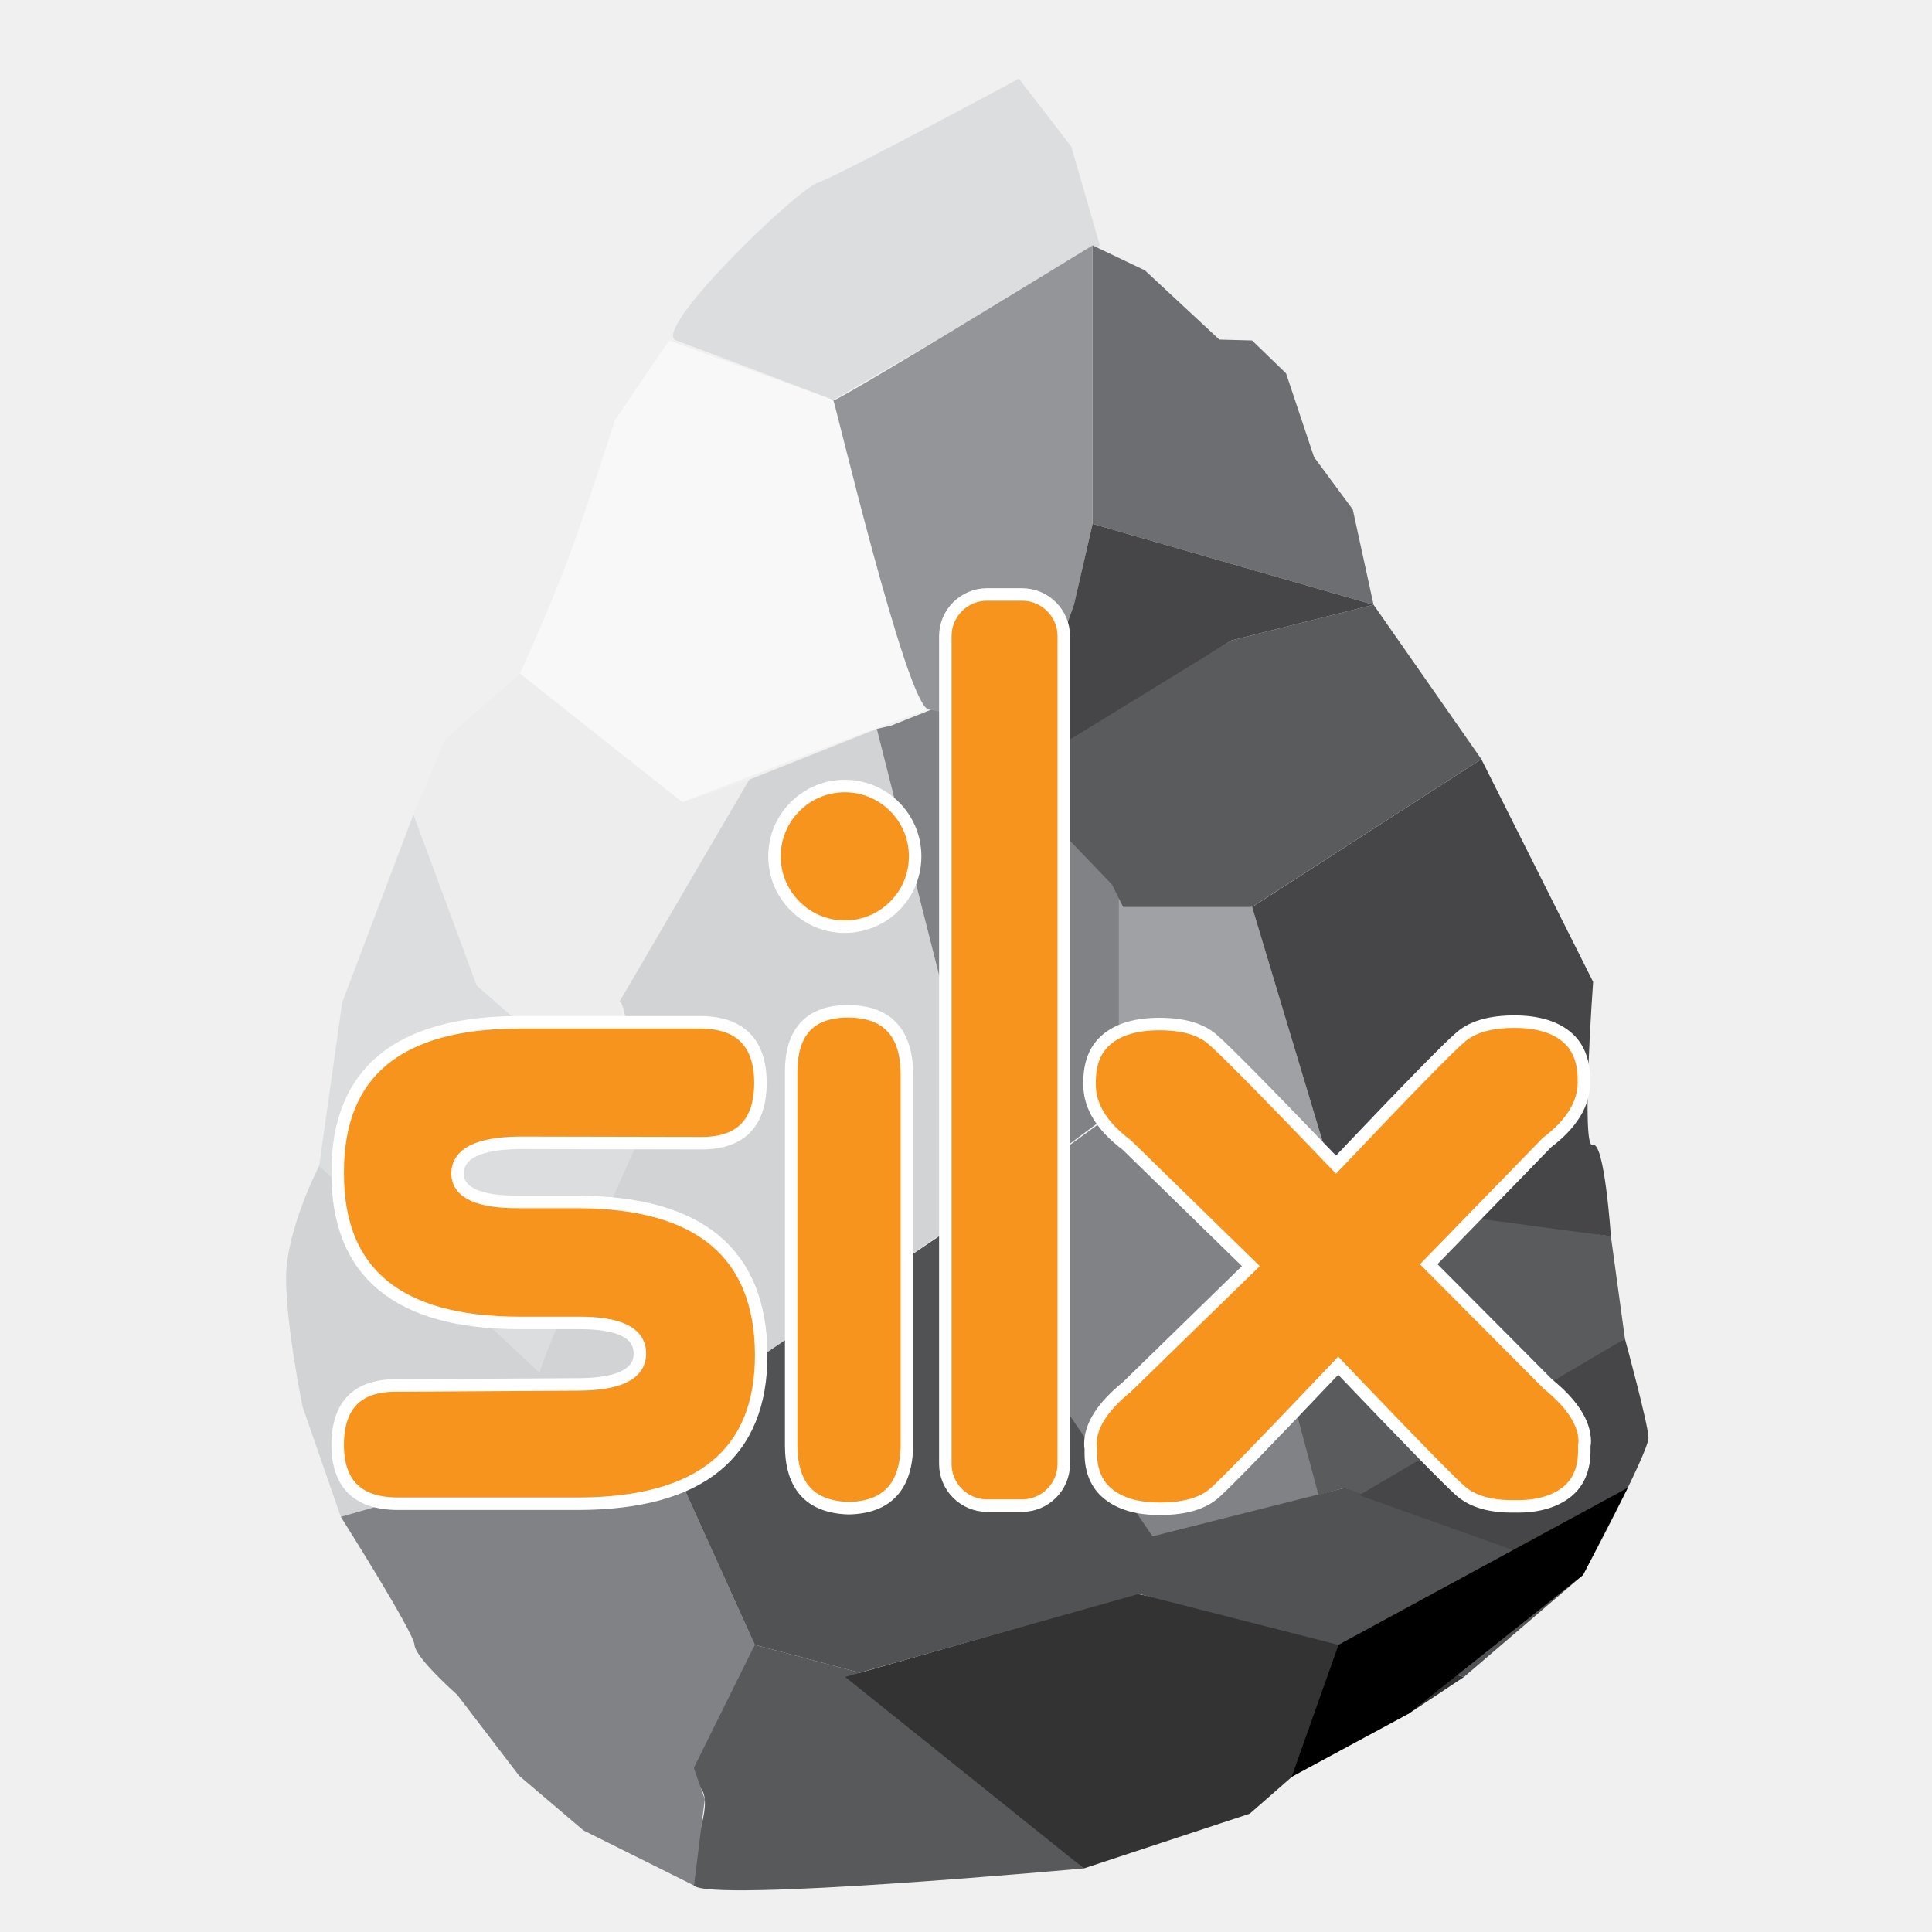
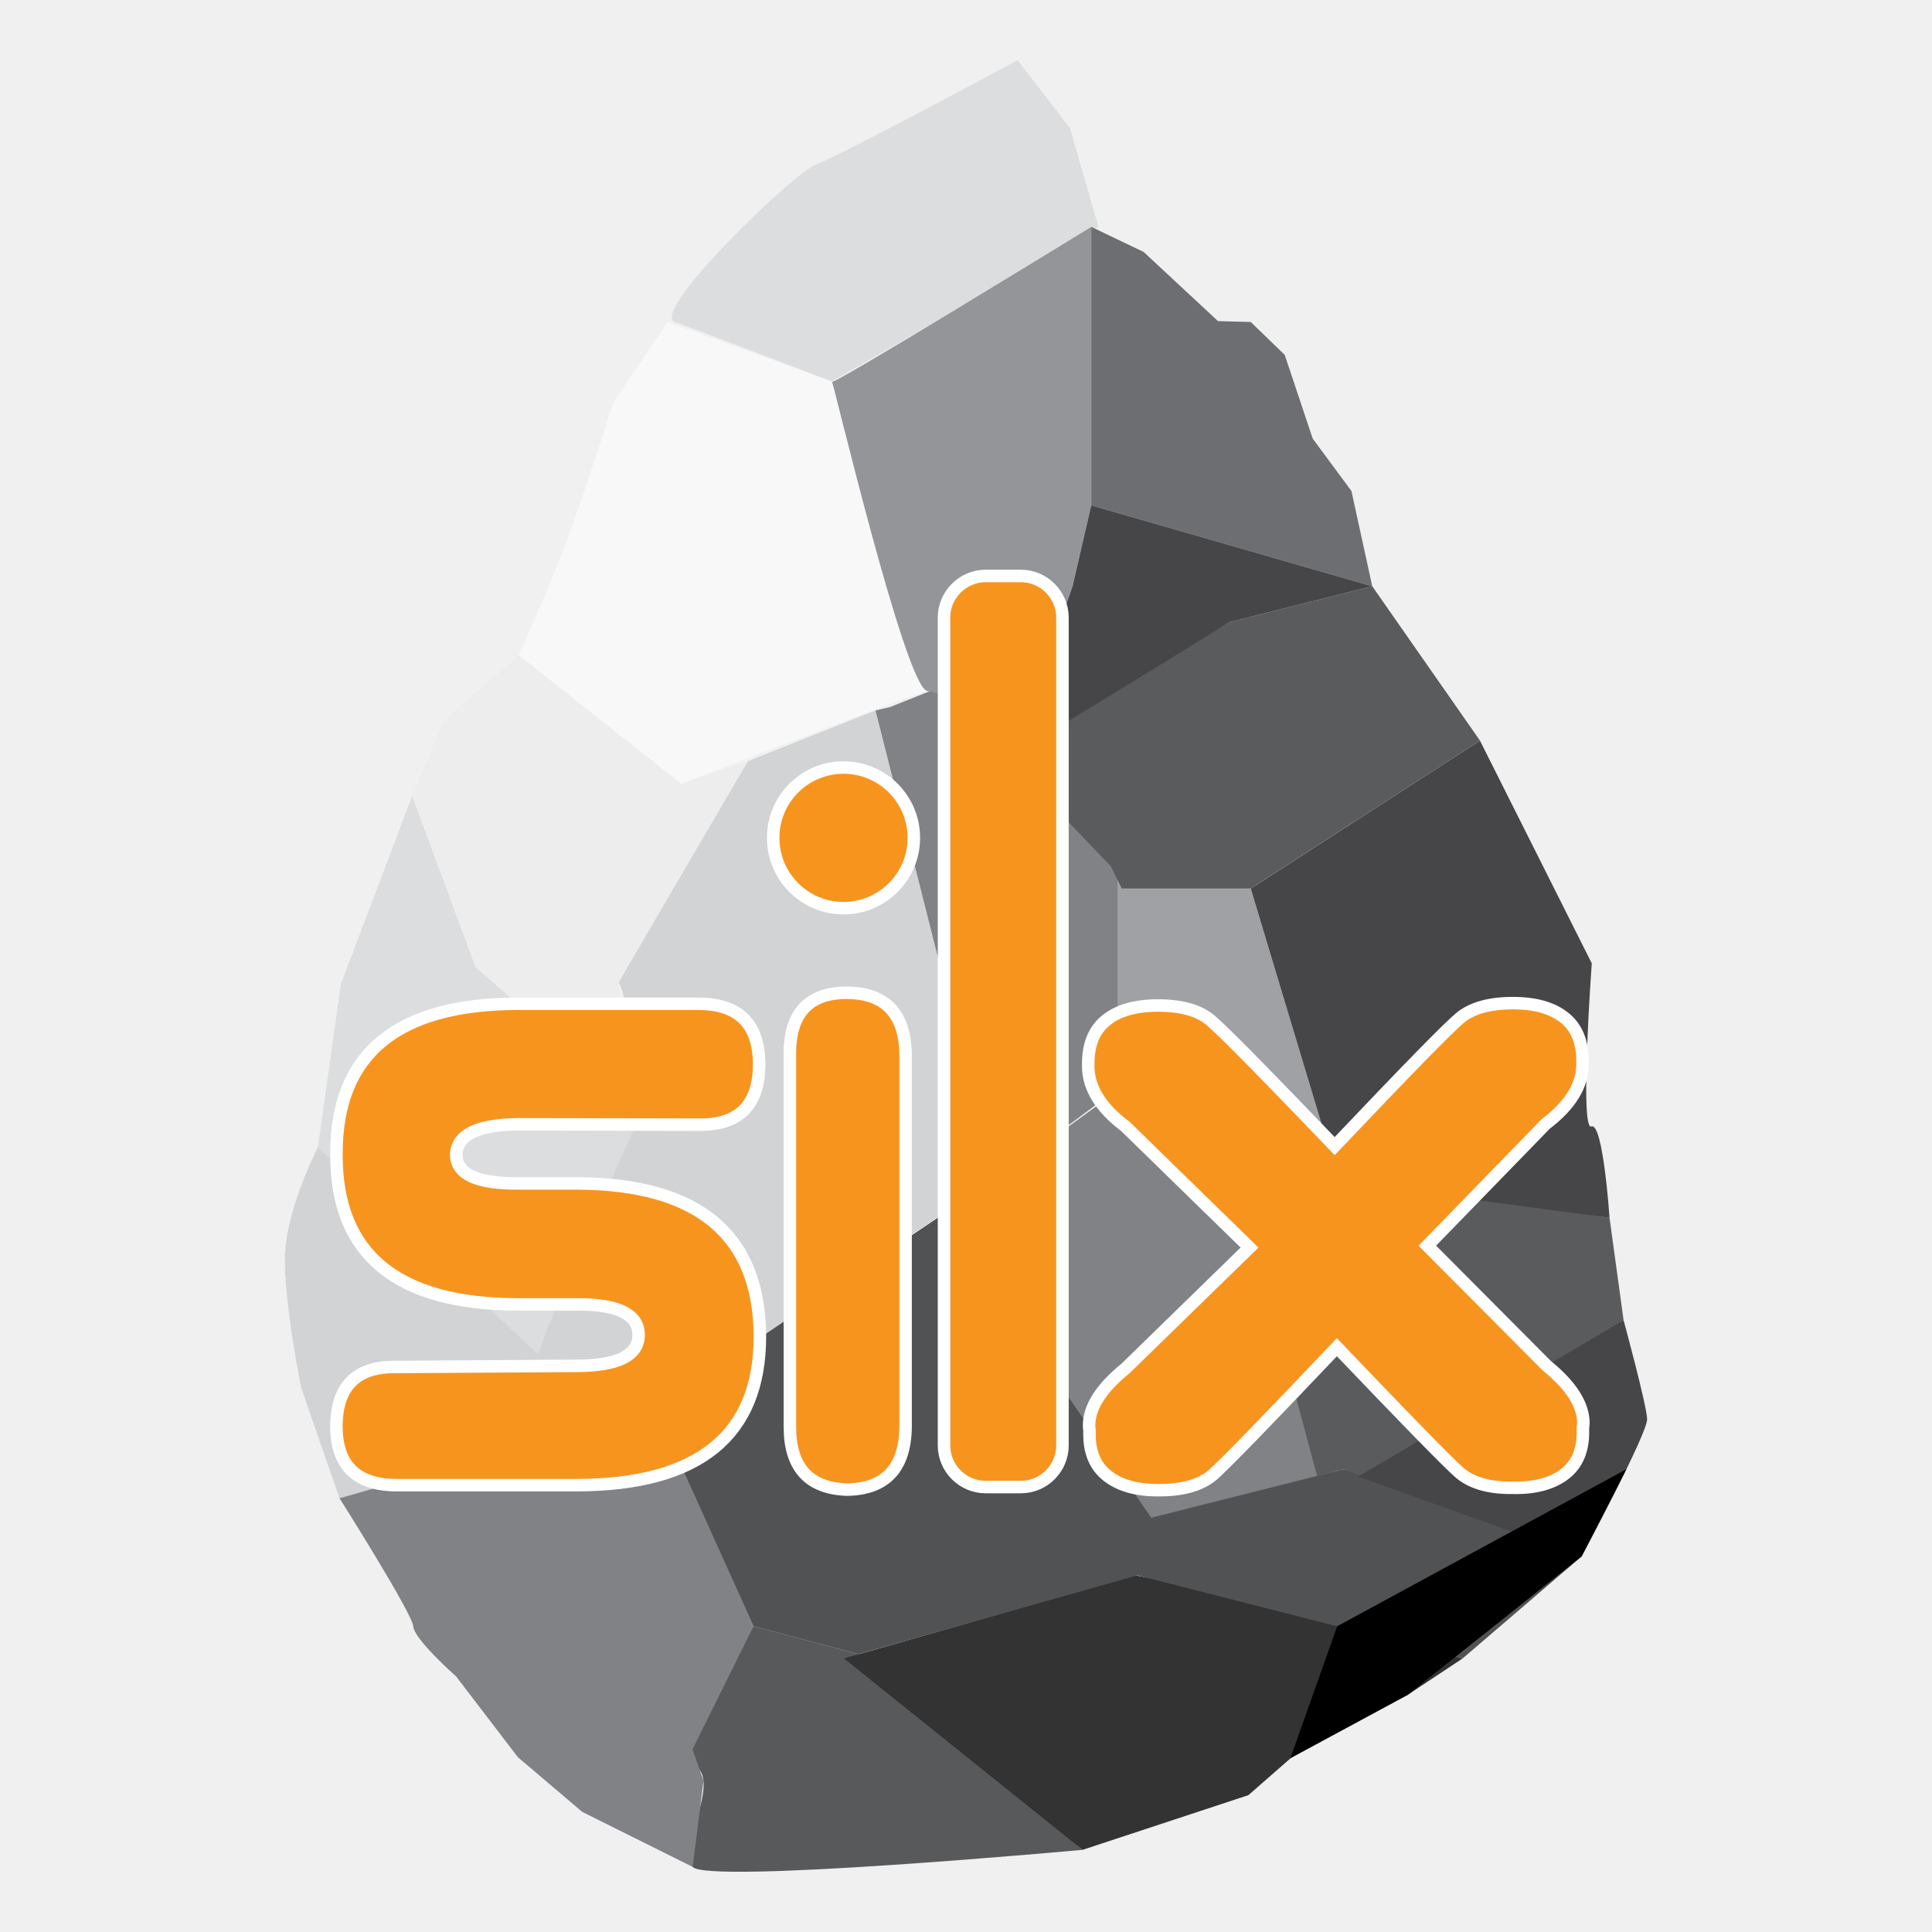
- <svg xmlns="http://www.w3.org/2000/svg" version="1.1" id="Layer_1" x="0px" y="0px" width="46.401px" height="46.401px" viewBox="0 0 46.401 46.401" enable-background="new 0 0 46.401 46.401" xml:space="preserve">
-   <g>
-     <polygon fill="#5A5B5D" points="29.495,28.237 38.689,29.693 39.026,32.153 33.188,36.185 32.301,35.732 31.56,35.929  " />
-     <path fill="#808285" d="M29.222,26.766c0.057-0.121-2.232-0.209-2.232-0.209L22.8,29.605l4.559,7.404l4.322-1.051L29.222,26.766z" />
-     <path fill="#DCDDDE" d="M24.472,1.89c0,0-4.283,2.305-4.828,2.497c-0.546,0.189-4.033,3.568-3.404,3.791   c0.628,0.223,3.772,1.429,3.772,1.429l6.402-3.714l-0.684-2.37L24.472,1.89" />
-     <path fill="#F8F8F9" d="M16.067,8.177l-1.303,1.925c0,0-0.701,2.221-1.167,3.446c-0.452,1.187-1.11,2.632-1.11,2.632l3.899,3.088   c0,0,6.086-2.344,5.914-2.23c-0.171,0.114-2.287-7.432-2.287-7.432L16.067,8.177z" />
-     <path fill="#939598" d="M13.61,15.472" />
-     <polygon fill="#DCDDDE" points="9.931,19.558 8.219,24.074 7.666,28 12.923,33.159 15.439,27.157 11.453,23.67  " />
-     <path fill="#D1D3D4" d="M7.666,28c0,0-0.799,1.539-0.794,2.701c0,1.164,0.396,3.087,0.396,3.087l0.917,2.641l7.346-1.992   l-2.376-1.278L7.666,28z" />
-     <path fill="#58595B" d="M18.127,39.503l2.523,0.67l5.38,4.701c0,0-8.99,0.824-9.364,0.41c-0.371-0.41,0.659-2.008,0.088-2.408   C16.183,42.474,18.127,39.503,18.127,39.503z" />
-     <path fill="#D1D3D4" d="M15.439,27.157c0,0-2.625,5.788-2.516,6.001c0.218,0.431,2.607,1.278,2.607,1.278l8.371-5.678   l-2.844-11.251l-3.067,1.22c0,0-3.294,5.58-3.122,5.347C15.039,23.84,15.439,27.157,15.439,27.157z" />
-     <path fill="#808285" d="M21.058,17.507l0.35-0.081l1.83-0.731c0,0,1.176,1.715,1.119,1.887c-0.059,0.171,2.766,1.713,2.766,1.713   s-0.021,6.005-0.251,6.261c-0.228,0.258-2.969,2.203-2.969,2.203L21.058,17.507z" />
-     <path fill="#333334" d="M20.299,40.275c0,0,6.674-1.889,6.847-2.002c0.171-0.119,8.016,2.002,8.016,2.002l-1.33,0.883h-1.07   l-2.747,2.402l-3.984,1.314L20.299,40.275z" />
-     <polygon fill="#515254" points="27.239,37.009 32.301,35.732 38.019,37.826 35.162,40.275 27.35,38.281  " />
-     <path fill="#464547" d="M32.647,35.91l6.379-3.757c0,0,0.555,2.034,0.566,2.376c0.007,0.348-1.573,3.297-1.573,3.297L32.647,35.91z   " />
-     <polygon fill="#9FA1A4" points="26.871,21.247 30.071,21.783 32.189,28.826 29.575,28.531 29.104,26.766 26.871,26.556  " />
-     <path fill="#464547" d="M30.071,21.783l0.207-0.131l5.299-3.419l2.685,5.348c0,0-0.294,4.035-0.01,3.918   c0.282-0.112,0.437,2.194,0.437,2.194l-6.5-0.867L30.071,21.783z" />
-     <path fill="#939598" d="M26.031,5.748" />
-     <polygon fill="#6D6E71" points="26.241,5.893 27.498,6.494 29.285,8.156 30.071,8.177 30.887,8.967 31.56,10.979 32.49,12.237    32.989,14.524 26.241,12.581  " />
-     <polygon fill="#5A5B5D" points="29.575,15.381 24.156,18.583 26.708,21.247 26.974,21.783 30.071,21.783 35.578,18.233    32.989,14.524  " />
-     <path fill="#939598" d="M26.241,5.893c0,0-6.516,4-6.229,3.714c0.025-0.022,1.757,7.32,2.287,7.432   c0.458,0.096,0.458,0.096,0.458,0.096l1.599,1.448l0,0l1.436-4.059l0.449-1.943V5.893z" />
-     <path fill="#808285" d="M8.185,36.429l7.579-2.156l2.364,5.23l-1.465,2.957l0.264,0.75l-0.259,2.074l-2.654-1.322l-1.545-1.313   l-1.486-1.943c0,0-1.011-0.891-1.028-1.203C9.933,39.193,8.185,36.429,8.185,36.429z" />
-     <polygon fill="#EDEDEE" points="12.487,16.18 10.696,17.753 9.931,19.558 11.453,23.67 15.439,27.157 14.869,24.074 17.991,18.727    16.386,19.268  " />
-     <polygon fill="#464547" points="26.241,12.581 25.792,14.524 24.356,18.583 29.575,15.381 32.989,14.524  " />
-     <path fill="#A7A9AC" d="M22.303,28.826" />
-     <polygon points="31.022,42.675 32.148,39.503 39.094,35.732 38.019,37.826 33.832,41.158  " />
-     <polygon fill="#515254" points="15.763,34.273 22.682,29.605 27.757,37.009 27.35,38.281 27.35,38.281 20.649,40.173    18.127,39.503  " />
-     <path fill="#939598" d="M11.114,33.878" />
-   </g>
-   <g>
-     <g>
-       <path fill="#F7941E" stroke="#FFFFFF" stroke-width="0.3" stroke-miterlimit="10" d="M18.264,25.999    c0,0.965-0.465,1.451-1.394,1.457l-4.407-0.009c-0.978,0.012-1.469,0.259-1.475,0.742c0.012,0.458,0.507,0.685,1.484,0.678h1.421    c2.914,0.013,4.377,1.237,4.389,3.674c0,2.371-1.46,3.563-4.38,3.574H9.549C8.59,36.11,8.11,35.637,8.11,34.696    c0.006-0.959,0.482-1.434,1.43-1.42l4.362-0.027c0.977-0.006,1.466-0.254,1.466-0.742c0-0.496-0.495-0.74-1.484-0.734h-1.42    c-2.902-0.006-4.353-1.2-4.353-3.583v-0.045c0-2.389,1.451-3.587,4.353-3.593h4.353C17.775,24.557,18.258,25.04,18.264,25.999z" />
+ <svg xmlns="http://www.w3.org/2000/svg" id="Layer_1" enable-background="new 0 0 46.401 46.401" xml:space="preserve" height="32" viewBox="0 0 32 32" width="32" version="1.1" y="0px" x="0px">
+   <g id="g3148" transform="matrix(0.6896,0,0,0.6896,-0.02078764,-0.3057084)">
+     <g id="g3">
+       <polygon id="polygon5" points="29.495,28.237,38.689,29.693,39.026,32.153,33.188,36.185,32.301,35.732,31.56,35.929" fill="#5a5b5d" />
+       <path id="path7" fill="#808285" d="M29.222,26.766c0.057-0.121-2.232-0.209-2.232-0.209l-4.19,3.048,4.559,7.404,4.322-1.051-2.459-9.192z" />
+       <path id="path9" fill="#dcddde" d="m24.472,1.89s-4.283,2.305-4.828,2.497c-0.546,0.189-4.033,3.568-3.404,3.791,0.628,0.223,3.772,1.429,3.772,1.429l6.402-3.714-0.684-2.37-1.258-1.633" />
+       <path id="path11" fill="#f8f8f9" d="m16.067,8.177-1.303,1.925s-0.701,2.221-1.167,3.446c-0.452,1.187-1.11,2.632-1.11,2.632l3.899,3.088s6.086-2.344,5.914-2.23c-0.171,0.114-2.287-7.432-2.287-7.432l-3.946-1.429z" />
+       <path id="path13" fill="#939598" d="M13.61,15.472" />
+       <polygon id="polygon15" points="9.931,19.558,8.219,24.074,7.666,28,12.923,33.159,15.439,27.157,11.453,23.67" fill="#dcddde" />
+       <path id="path17" fill="#d1d3d4" d="m7.666,28s-0.799,1.539-0.794,2.701c0,1.164,0.396,3.087,0.396,3.087l0.917,2.641,7.346-1.992-2.376-1.278-5.489-5.159z" />
+       <path id="path19" fill="#58595b" d="m18.127,39.503,2.523,0.67,5.38,4.701s-8.99,0.824-9.364,0.41c-0.371-0.41,0.659-2.008,0.088-2.408-0.571-0.402,1.373-3.373,1.373-3.373z" />
+       <path id="path21" fill="#d1d3d4" d="m15.439,27.157s-2.625,5.788-2.516,6.001c0.218,0.431,2.607,1.278,2.607,1.278l8.371-5.678-2.844-11.251-3.067,1.22s-3.294,5.58-3.122,5.347c0.171-0.234,0.571,3.083,0.571,3.083z" />
+       <path id="path23" fill="#808285" d="m21.058,17.507,0.35-0.081,1.83-0.731s1.176,1.715,1.119,1.887c-0.059,0.171,2.766,1.713,2.766,1.713s-0.021,6.005-0.251,6.261c-0.228,0.258-2.969,2.203-2.969,2.203l-2.845-11.252z" />
+       <path id="path25" fill="#333334" d="m20.299,40.275s6.674-1.889,6.847-2.002c0.171-0.119,8.016,2.002,8.016,2.002l-1.33,0.883h-1.07l-2.747,2.402-3.984,1.314-5.732-4.599z" />
+       <polygon id="polygon27" points="27.35,38.281,27.239,37.009,32.301,35.732,38.019,37.826,35.162,40.275" fill="#515254" />
+       <path id="path29" fill="#464547" d="m32.647,35.91,6.379-3.757s0.555,2.034,0.566,2.376c0.007,0.348-1.573,3.297-1.573,3.297l-5.372-1.916z" />
+       <polygon id="polygon31" points="26.871,21.247,30.071,21.783,32.189,28.826,29.575,28.531,29.104,26.766,26.871,26.556" fill="#9fa1a4" />
+       <path id="path33" fill="#464547" d="m30.071,21.783,0.207-0.131,5.299-3.419,2.685,5.348s-0.294,4.035-0.01,3.918c0.282-0.112,0.437,2.194,0.437,2.194l-6.5-0.867-2.118-7.043z" />
+       <path id="path35" fill="#939598" d="M26.031,5.748" />
+       <polygon id="polygon37" points="32.49,12.237,32.989,14.524,26.241,12.581,26.241,5.893,27.498,6.494,29.285,8.156,30.071,8.177,30.887,8.967,31.56,10.979" fill="#6d6e71" />
+       <polygon id="polygon39" points="26.974,21.783,30.071,21.783,35.578,18.233,32.989,14.524,29.575,15.381,24.156,18.583,26.708,21.247" fill="#5a5b5d" />
+       <path id="path41" fill="#939598" d="m26.241,5.893s-6.516,4-6.229,3.714c0.025-0.022,1.757,7.32,2.287,7.432,0.458,0.096,0.458,0.096,0.458,0.096l1.599,1.448,1.436-4.059,0.449-1.943v-6.688z" />
+       <path id="path43" fill="#808285" d="m8.185,36.429,7.579-2.156,2.364,5.23-1.465,2.957,0.264,0.75-0.259,2.074-2.654-1.322-1.545-1.313-1.486-1.943s-1.011-0.891-1.028-1.203c-0.022-0.31-1.77-3.074-1.77-3.074z" />
+       <polygon id="polygon45" points="12.487,16.18,10.696,17.753,9.931,19.558,11.453,23.67,15.439,27.157,14.869,24.074,17.991,18.727,16.386,19.268" fill="#ededee" />
+       <polygon id="polygon47" points="32.989,14.524,26.241,12.581,25.792,14.524,24.356,18.583,29.575,15.381" fill="#464547" />
+       <path id="path49" fill="#a7a9ac" d="M22.303,28.826" />
+       <polygon id="polygon51" points="33.832,41.158,31.022,42.675,32.148,39.503,39.094,35.732,38.019,37.826" />
+       <polygon id="polygon53" points="27.35,38.281,27.35,38.281,20.649,40.173,18.127,39.503,15.763,34.273,22.682,29.605,27.757,37.009" fill="#515254" />
+       <path id="path55" fill="#939598" d="M11.114,33.878" />
    </g>
-     <g>
-       <path fill="#F7941E" stroke="#FFFFFF" stroke-width="0.3" stroke-miterlimit="10" d="M20.37,24.288    c0.923,0.006,1.394,0.497,1.411,1.471v8.955c-0.011,0.986-0.476,1.488-1.394,1.508c-0.923-0.025-1.385-0.527-1.385-1.508v-8.946    C18.996,24.781,19.452,24.288,20.37,24.288z" />
-     </g>
-     <circle fill="#F7941E" stroke="#FFFFFF" stroke-width="0.3" stroke-miterlimit="10" cx="20.29" cy="20.567" r="1.689" />
-     <g>
-       <path fill="#F7941E" stroke="#FFFFFF" stroke-width="0.3" stroke-miterlimit="10" d="M27.838,24.594    c0.559-0.001,0.979,0.115,1.263,0.351c0.283,0.236,1.279,1.245,2.986,3.026c1.727-1.82,2.731-2.847,3.014-3.081    c0.282-0.233,0.702-0.352,1.261-0.353c0.545-0.001,0.964,0.119,1.257,0.36c0.28,0.229,0.421,0.574,0.422,1.035v0.063    c0.001,0.515-0.295,0.997-0.887,1.445l-2.841,2.923l2.865,2.88c0.587,0.477,0.882,0.938,0.883,1.379    c0,0.031-0.004,0.064-0.011,0.1v0.119c0.001,0.43-0.134,0.756-0.405,0.98c-0.307,0.25-0.732,0.369-1.277,0.357    c-0.572,0.008-1.003-0.117-1.293-0.373c-0.291-0.258-1.269-1.258-2.935-3.004c-1.692,1.783-2.681,2.801-2.966,3.053    s-0.715,0.379-1.287,0.381h-0.042c-0.523,0.002-0.932-0.117-1.226-0.352c-0.28-0.223-0.42-0.551-0.421-0.98l0-0.117    c-0.007-0.037-0.01-0.07-0.01-0.1c-0.001-0.443,0.291-0.9,0.876-1.375l2.978-2.903l-2.98-2.908    c-0.595-0.447-0.892-0.928-0.894-1.442v-0.063c-0.001-0.46,0.138-0.806,0.417-1.036C26.875,24.717,27.294,24.595,27.838,24.594z" />
-     </g>
-     <g>
-       <path fill="#F7941E" d="M25.549,35.16c0,0.551-0.45,1-1,1h-0.845c-0.55,0-1-0.449-1-1V15.277c0-0.55,0.45-1,1-1h0.845    c0.55,0,1,0.45,1,1V35.16z" />
-       <path fill="none" stroke="#FFFFFF" stroke-width="0.3" stroke-miterlimit="10" d="M25.549,35.16c0,0.551-0.45,1-1,1h-0.845    c-0.55,0-1-0.449-1-1V15.277c0-0.55,0.45-1,1-1h0.845c0.55,0,1,0.45,1,1V35.16z" />
+     <g id="g57">
+       <g id="g59">
+         <path id="path61" d="m18.264,25.999c0,0.965-0.465,1.451-1.394,1.457l-4.407-0.009c-0.978,0.012-1.469,0.259-1.475,0.742,0.012,0.458,0.507,0.685,1.484,0.678h1.421c2.914,0.013,4.377,1.237,4.389,3.674,0,2.371-1.46,3.563-4.38,3.574h-4.353c-0.959-0.005-1.439-0.478-1.439-1.419,0.006-0.959,0.482-1.434,1.43-1.42l4.362-0.027c0.977-0.006,1.466-0.254,1.466-0.742,0-0.496-0.495-0.74-1.484-0.734h-1.42c-2.902-0.006-4.353-1.2-4.353-3.583v-0.045c0-2.389,1.451-3.587,4.353-3.593h4.353c0.958,0.005,1.441,0.488,1.447,1.447z" stroke="#FFF" stroke-miterlimit="10" stroke-width="0.3" fill="#f7941e" />
+       </g>
+       <g id="g63">
+         <path id="path65" d="m20.37,24.288c0.923,0.006,1.394,0.497,1.411,1.471v8.955c-0.011,0.986-0.476,1.488-1.394,1.508-0.923-0.025-1.385-0.527-1.385-1.508v-8.946c-0.006-0.987,0.45-1.48,1.368-1.48z" stroke="#FFF" stroke-miterlimit="10" stroke-width="0.3" fill="#f7941e" />
+       </g>
+       <circle id="circle67" stroke-width="0.3" d="m 21.979,20.567 c 0,0.933 -0.756,1.689 -1.689,1.689 -0.933,0 -1.689,-0.756 -1.689,-1.689 0,-0.933 0.756,-1.689 1.689,-1.689 0.933,0 1.689,0.756 1.689,1.689 z" stroke="#FFF" cy="20.567" cx="20.29" stroke-miterlimit="10" r="1.689" fill="#f7941e" />
+       <g id="g69">
+         <path id="path71" d="m27.838,24.594c0.559-0.001,0.979,0.115,1.263,0.351,0.283,0.236,1.279,1.245,2.986,3.026,1.727-1.82,2.731-2.847,3.014-3.081,0.282-0.233,0.702-0.352,1.261-0.353,0.545-0.001,0.964,0.119,1.257,0.36,0.28,0.229,0.421,0.574,0.422,1.035v0.063c0.001,0.515-0.295,0.997-0.887,1.445l-2.841,2.923,2.865,2.88c0.587,0.477,0.882,0.938,0.883,1.379,0,0.031-0.004,0.064-0.011,0.1v0.119c0.001,0.43-0.134,0.756-0.405,0.98-0.307,0.25-0.732,0.369-1.277,0.357-0.572,0.008-1.003-0.117-1.293-0.373-0.291-0.258-1.269-1.258-2.935-3.004-1.692,1.783-2.681,2.801-2.966,3.053s-0.715,0.379-1.287,0.381h-0.042c-0.523,0.002-0.932-0.117-1.226-0.352-0.28-0.223-0.42-0.551-0.421-0.98v-0.117c-0.007-0.037-0.01-0.07-0.01-0.1-0.001-0.443,0.291-0.9,0.876-1.375l2.978-2.903-2.98-2.908c-0.595-0.447-0.892-0.928-0.894-1.442v-0.063c-0.001-0.46,0.138-0.806,0.417-1.036,0.29-0.242,0.709-0.364,1.253-0.365z" stroke="#FFF" stroke-miterlimit="10" stroke-width="0.3" fill="#f7941e" />
+       </g>
+       <g id="g73">
+         <path id="path75" fill="#f7941e" d="m25.549,35.16c0,0.551-0.45,1-1,1h-0.845c-0.55,0-1-0.449-1-1v-19.883c0-0.55,0.45-1,1-1h0.845c0.55,0,1,0.45,1,1v19.883z" />
+         <path id="path77" d="m25.549,35.16c0,0.551-0.45,1-1,1h-0.845c-0.55,0-1-0.449-1-1v-19.883c0-0.55,0.45-1,1-1h0.845c0.55,0,1,0.45,1,1v19.883z" stroke="#FFF" stroke-miterlimit="10" stroke-width="0.3" fill="none" />
+       </g>
    </g>
  </g>
-   <g>
+   <g id="g79" transform="translate(0,-14.40101)">
</g>
-   <g>
+   <g id="g81" transform="translate(0,-14.40101)">
</g>
-   <g>
+   <g id="g83" transform="translate(0,-14.40101)">
</g>
-   <g>
+   <g id="g85" transform="translate(0,-14.40101)">
</g>
-   <g>
+   <g id="g87" transform="translate(0,-14.40101)">
</g>
-   <g>
+   <g id="g89" transform="translate(0,-14.40101)">
</g>
</svg>
